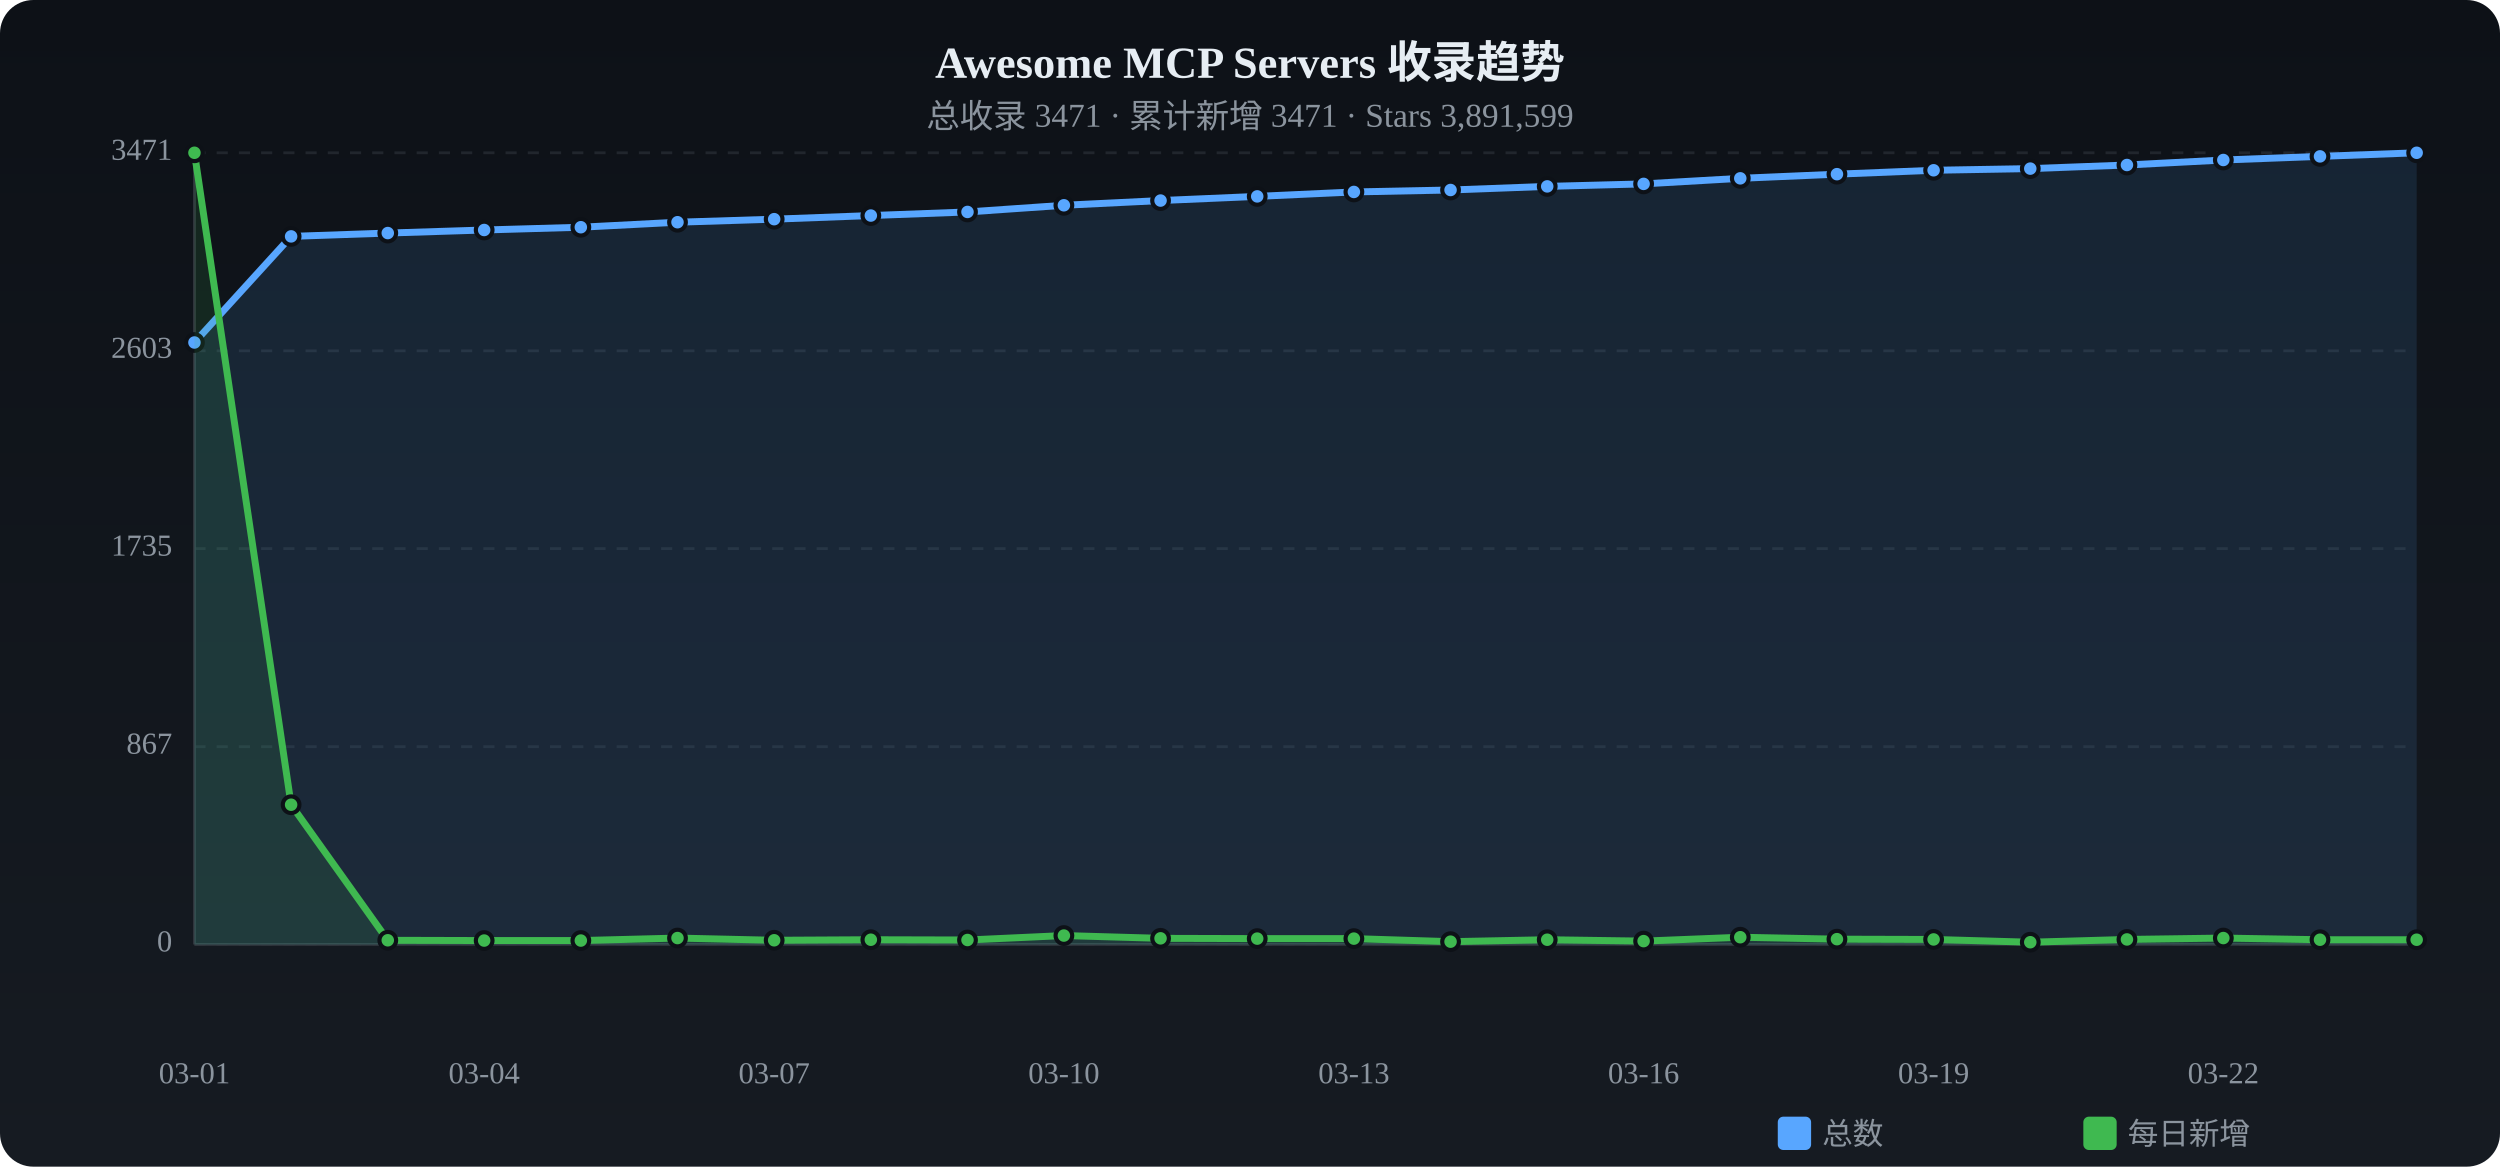
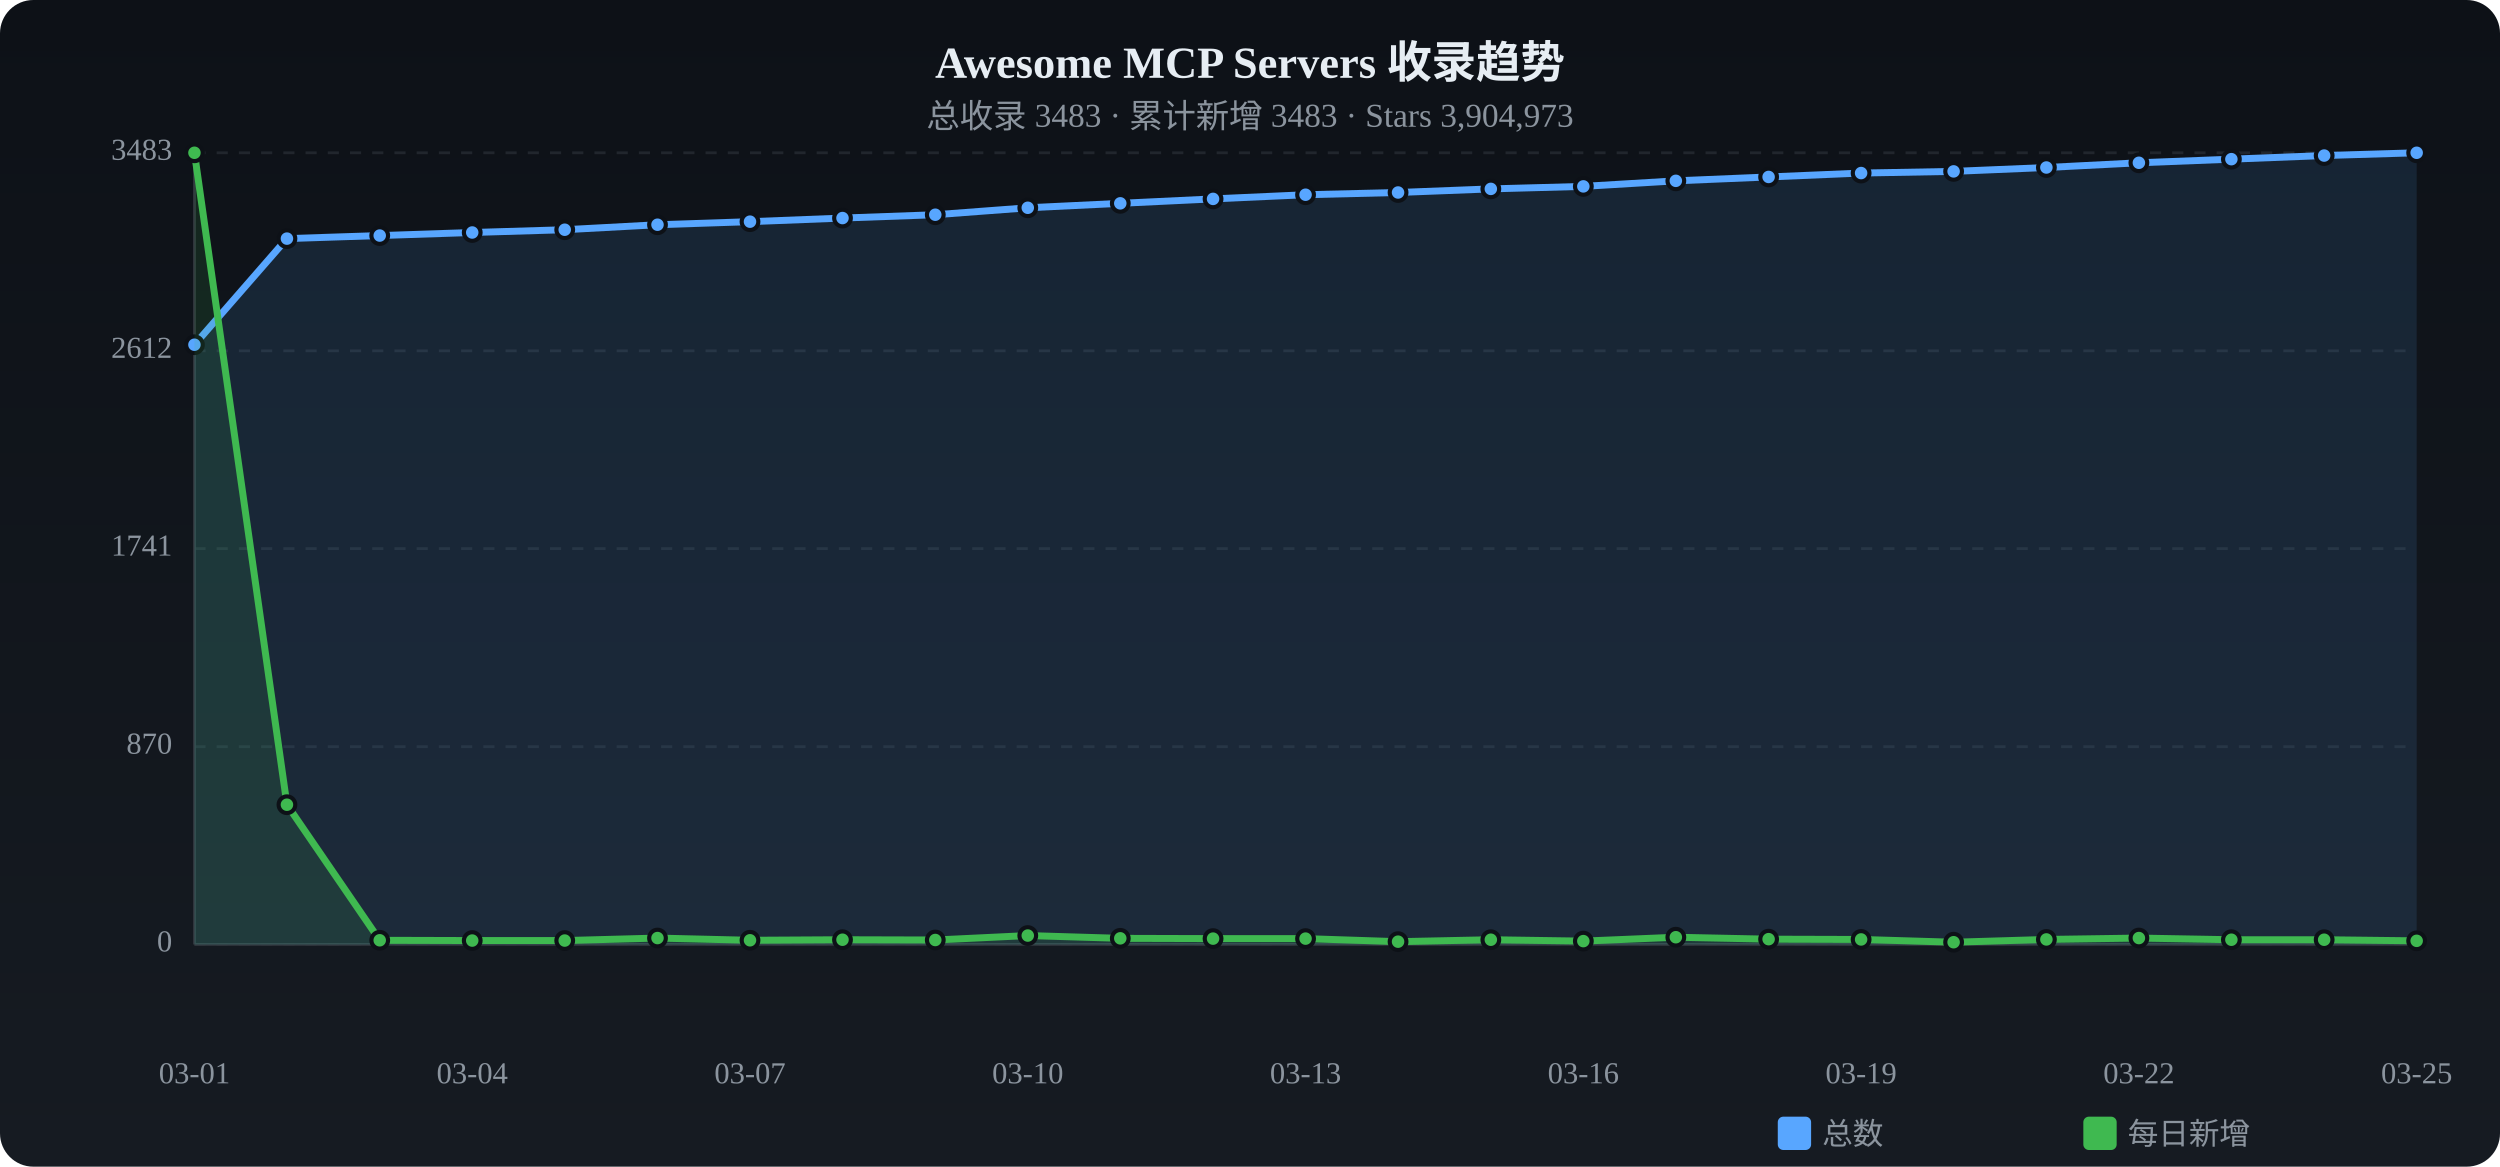
<svg xmlns="http://www.w3.org/2000/svg" viewBox="0 0 900 420" width="900" height="420">
  <defs>
    <linearGradient id="tbg" x1="0%" y1="0%" x2="0%" y2="100%">
      <stop offset="0%" stop-color="#0d1117" />
      <stop offset="100%" stop-color="#161b22" />
    </linearGradient>
  </defs>
  <rect width="900" height="420" rx="12" fill="url(#tbg)" />
  <text x="450.0" y="28" text-anchor="middle" fill="#e6edf3" font-size="16" font-weight="bold">Awesome MCP Servers 收录趋势</text>
-   <text x="450.0" y="46" text-anchor="middle" fill="#8b949e" font-size="12">总收录 3471 · 累计新增 3471 · Stars 3,891,599</text>
+   <text x="450.0" y="46" text-anchor="middle" fill="#8b949e" font-size="12">总收录 3483 · 累计新增 3483 · Stars 3,904,973</text>
  <text x="62" y="340.0" text-anchor="end" fill="#8b949e" font-size="11" dominant-baseline="middle">0</text>
  <line x1="70" y1="340.0" x2="870" y2="340.0" stroke="#21262d" stroke-dasharray="4 4" />
-   <text x="62" y="268.8" text-anchor="end" fill="#8b949e" font-size="11" dominant-baseline="middle">867</text>
+   <text x="62" y="268.8" text-anchor="end" fill="#8b949e" font-size="11" dominant-baseline="middle">870</text>
  <line x1="70" y1="268.8" x2="870" y2="268.8" stroke="#21262d" stroke-dasharray="4 4" />
-   <text x="62" y="197.5" text-anchor="end" fill="#8b949e" font-size="11" dominant-baseline="middle">1735</text>
+   <text x="62" y="197.5" text-anchor="end" fill="#8b949e" font-size="11" dominant-baseline="middle">1741</text>
  <line x1="70" y1="197.5" x2="870" y2="197.5" stroke="#21262d" stroke-dasharray="4 4" />
-   <text x="62" y="126.3" text-anchor="end" fill="#8b949e" font-size="11" dominant-baseline="middle">2603</text>
+   <text x="62" y="126.3" text-anchor="end" fill="#8b949e" font-size="11" dominant-baseline="middle">2612</text>
  <line x1="70" y1="126.3" x2="870" y2="126.3" stroke="#21262d" stroke-dasharray="4 4" />
-   <text x="62" y="55.0" text-anchor="end" fill="#8b949e" font-size="11" dominant-baseline="middle">3471</text>
+   <text x="62" y="55.0" text-anchor="end" fill="#8b949e" font-size="11" dominant-baseline="middle">3483</text>
  <line x1="70" y1="55.0" x2="870" y2="55.0" stroke="#21262d" stroke-dasharray="4 4" />
  <line x1="70" y1="55" x2="70" y2="340" stroke="#30363d" />
  <line x1="70" y1="340" x2="870" y2="340" stroke="#30363d" />
-   <path d="M70.0,123.3 L104.8,85.1 L139.6,83.9 L174.3,82.8 L209.1,81.8 L243.9,80.0 L278.7,78.9 L313.5,77.6 L348.3,76.3 L383.0,73.9 L417.8,72.2 L452.6,70.7 L487.4,69.1 L522.2,68.4 L557.0,67.1 L591.7,66.2 L626.5,64.2 L661.3,62.7 L696.1,61.3 L730.9,60.7 L765.7,59.4 L800.4,57.6 L835.2,56.3 L870.0,55.0 L870.0,340 L70.0,340 Z" fill="#58a6ff" opacity="0.12" />
-   <polyline points="70.0,123.3 104.8,85.1 139.6,83.9 174.3,82.8 209.1,81.8 243.9,80.0 278.7,78.9 313.5,77.6 348.3,76.3 383.0,73.9 417.8,72.2 452.6,70.7 487.4,69.1 522.2,68.4 557.0,67.1 591.7,66.2 626.5,64.2 661.3,62.7 696.1,61.3 730.9,60.7 765.7,59.4 800.4,57.6 835.2,56.3 870.0,55.0" fill="none" stroke="#58a6ff" stroke-width="2.5" stroke-linecap="round" stroke-linejoin="round" />
-   <circle cx="70.0" cy="123.3" r="3" fill="#58a6ff" stroke="#0d1117" stroke-width="1.5" />
-   <circle cx="104.8" cy="85.1" r="3" fill="#58a6ff" stroke="#0d1117" stroke-width="1.5" />
-   <circle cx="139.6" cy="83.9" r="3" fill="#58a6ff" stroke="#0d1117" stroke-width="1.5" />
-   <circle cx="174.3" cy="82.8" r="3" fill="#58a6ff" stroke="#0d1117" stroke-width="1.5" />
-   <circle cx="209.1" cy="81.8" r="3" fill="#58a6ff" stroke="#0d1117" stroke-width="1.5" />
-   <circle cx="243.9" cy="80.0" r="3" fill="#58a6ff" stroke="#0d1117" stroke-width="1.5" />
-   <circle cx="278.7" cy="78.9" r="3" fill="#58a6ff" stroke="#0d1117" stroke-width="1.5" />
-   <circle cx="313.5" cy="77.6" r="3" fill="#58a6ff" stroke="#0d1117" stroke-width="1.5" />
-   <circle cx="348.3" cy="76.3" r="3" fill="#58a6ff" stroke="#0d1117" stroke-width="1.5" />
-   <circle cx="383.0" cy="73.9" r="3" fill="#58a6ff" stroke="#0d1117" stroke-width="1.5" />
-   <circle cx="417.8" cy="72.2" r="3" fill="#58a6ff" stroke="#0d1117" stroke-width="1.5" />
-   <circle cx="452.6" cy="70.7" r="3" fill="#58a6ff" stroke="#0d1117" stroke-width="1.5" />
-   <circle cx="487.4" cy="69.1" r="3" fill="#58a6ff" stroke="#0d1117" stroke-width="1.5" />
-   <circle cx="522.2" cy="68.4" r="3" fill="#58a6ff" stroke="#0d1117" stroke-width="1.5" />
-   <circle cx="557.0" cy="67.1" r="3" fill="#58a6ff" stroke="#0d1117" stroke-width="1.5" />
-   <circle cx="591.7" cy="66.2" r="3" fill="#58a6ff" stroke="#0d1117" stroke-width="1.5" />
-   <circle cx="626.5" cy="64.2" r="3" fill="#58a6ff" stroke="#0d1117" stroke-width="1.5" />
-   <circle cx="661.3" cy="62.7" r="3" fill="#58a6ff" stroke="#0d1117" stroke-width="1.5" />
-   <circle cx="696.1" cy="61.3" r="3" fill="#58a6ff" stroke="#0d1117" stroke-width="1.5" />
-   <circle cx="730.9" cy="60.7" r="3" fill="#58a6ff" stroke="#0d1117" stroke-width="1.5" />
-   <circle cx="765.7" cy="59.4" r="3" fill="#58a6ff" stroke="#0d1117" stroke-width="1.5" />
-   <circle cx="800.4" cy="57.6" r="3" fill="#58a6ff" stroke="#0d1117" stroke-width="1.5" />
-   <circle cx="835.2" cy="56.3" r="3" fill="#58a6ff" stroke="#0d1117" stroke-width="1.5" />
+   <path d="M70.0,124.1 L103.3,85.9 L136.7,84.8 L170.0,83.7 L203.3,82.7 L236.7,80.9 L270.0,79.8 L303.3,78.5 L336.7,77.3 L370.0,74.8 L403.3,73.2 L436.7,71.6 L470.0,70.1 L503.3,69.3 L536.7,68.0 L570.0,67.1 L603.3,65.1 L636.7,63.7 L670.0,62.3 L703.3,61.7 L736.7,60.3 L770.0,58.6 L803.3,57.3 L836.7,56.0 L870.0,55.0 L870.0,340 L70.0,340 Z" fill="#58a6ff" opacity="0.12" />
+   <polyline points="70.0,124.1 103.3,85.9 136.7,84.8 170.0,83.7 203.3,82.7 236.7,80.9 270.0,79.8 303.3,78.5 336.7,77.3 370.0,74.8 403.3,73.2 436.7,71.6 470.0,70.1 503.3,69.3 536.7,68.0 570.0,67.1 603.3,65.1 636.7,63.7 670.0,62.3 703.3,61.7 736.7,60.3 770.0,58.6 803.3,57.3 836.7,56.0 870.0,55.0" fill="none" stroke="#58a6ff" stroke-width="2.5" stroke-linecap="round" stroke-linejoin="round" />
+   <circle cx="70.0" cy="124.1" r="3" fill="#58a6ff" stroke="#0d1117" stroke-width="1.5" />
+   <circle cx="103.3" cy="85.9" r="3" fill="#58a6ff" stroke="#0d1117" stroke-width="1.5" />
+   <circle cx="136.7" cy="84.8" r="3" fill="#58a6ff" stroke="#0d1117" stroke-width="1.5" />
+   <circle cx="170.0" cy="83.7" r="3" fill="#58a6ff" stroke="#0d1117" stroke-width="1.5" />
+   <circle cx="203.3" cy="82.7" r="3" fill="#58a6ff" stroke="#0d1117" stroke-width="1.5" />
+   <circle cx="236.7" cy="80.9" r="3" fill="#58a6ff" stroke="#0d1117" stroke-width="1.5" />
+   <circle cx="270.0" cy="79.8" r="3" fill="#58a6ff" stroke="#0d1117" stroke-width="1.5" />
+   <circle cx="303.3" cy="78.5" r="3" fill="#58a6ff" stroke="#0d1117" stroke-width="1.5" />
+   <circle cx="336.7" cy="77.3" r="3" fill="#58a6ff" stroke="#0d1117" stroke-width="1.5" />
+   <circle cx="370.0" cy="74.8" r="3" fill="#58a6ff" stroke="#0d1117" stroke-width="1.5" />
+   <circle cx="403.3" cy="73.2" r="3" fill="#58a6ff" stroke="#0d1117" stroke-width="1.5" />
+   <circle cx="436.7" cy="71.6" r="3" fill="#58a6ff" stroke="#0d1117" stroke-width="1.5" />
+   <circle cx="470.0" cy="70.1" r="3" fill="#58a6ff" stroke="#0d1117" stroke-width="1.5" />
+   <circle cx="503.3" cy="69.3" r="3" fill="#58a6ff" stroke="#0d1117" stroke-width="1.5" />
+   <circle cx="536.7" cy="68.0" r="3" fill="#58a6ff" stroke="#0d1117" stroke-width="1.5" />
+   <circle cx="570.0" cy="67.1" r="3" fill="#58a6ff" stroke="#0d1117" stroke-width="1.5" />
+   <circle cx="603.3" cy="65.1" r="3" fill="#58a6ff" stroke="#0d1117" stroke-width="1.5" />
+   <circle cx="636.7" cy="63.7" r="3" fill="#58a6ff" stroke="#0d1117" stroke-width="1.5" />
+   <circle cx="670.0" cy="62.3" r="3" fill="#58a6ff" stroke="#0d1117" stroke-width="1.5" />
+   <circle cx="703.3" cy="61.7" r="3" fill="#58a6ff" stroke="#0d1117" stroke-width="1.5" />
+   <circle cx="736.7" cy="60.3" r="3" fill="#58a6ff" stroke="#0d1117" stroke-width="1.5" />
+   <circle cx="770.0" cy="58.6" r="3" fill="#58a6ff" stroke="#0d1117" stroke-width="1.5" />
+   <circle cx="803.3" cy="57.3" r="3" fill="#58a6ff" stroke="#0d1117" stroke-width="1.5" />
+   <circle cx="836.7" cy="56.0" r="3" fill="#58a6ff" stroke="#0d1117" stroke-width="1.5" />
  <circle cx="870.0" cy="55.0" r="3" fill="#58a6ff" stroke="#0d1117" stroke-width="1.5" />
-   <path d="M70.0,55.0 L104.8,289.7 L139.6,338.5 L174.3,338.6 L209.1,338.6 L243.9,337.7 L278.7,338.5 L313.5,338.3 L348.3,338.4 L383.0,336.8 L417.8,337.8 L452.6,337.9 L487.4,337.9 L522.2,339.0 L557.0,338.3 L591.7,338.8 L626.5,337.4 L661.3,338.1 L696.1,338.2 L730.9,339.2 L765.7,338.2 L800.4,337.7 L835.2,338.3 L870.0,338.3 L870.0,340 L70.0,340 Z" fill="#3fb950" opacity="0.12" />
-   <polyline points="70.0,55.0 104.8,289.7 139.6,338.5 174.3,338.6 209.1,338.6 243.9,337.7 278.7,338.5 313.5,338.3 348.3,338.4 383.0,336.8 417.8,337.8 452.6,337.9 487.4,337.9 522.2,339.0 557.0,338.3 591.7,338.8 626.5,337.4 661.3,338.1 696.1,338.2 730.9,339.2 765.7,338.2 800.4,337.7 835.2,338.3 870.0,338.3" fill="none" stroke="#3fb950" stroke-width="2.5" stroke-linecap="round" stroke-linejoin="round" />
+   <path d="M70.0,55.0 L103.3,289.7 L136.7,338.5 L170.0,338.6 L203.3,338.6 L236.7,337.7 L270.0,338.5 L303.3,338.3 L336.7,338.4 L370.0,336.8 L403.3,337.8 L436.7,337.9 L470.0,337.9 L503.3,339.0 L536.7,338.3 L570.0,338.8 L603.3,337.4 L636.7,338.1 L670.0,338.2 L703.3,339.2 L736.7,338.2 L770.0,337.7 L803.3,338.3 L836.7,338.3 L870.0,338.7 L870.0,340 L70.0,340 Z" fill="#3fb950" opacity="0.12" />
+   <polyline points="70.0,55.0 103.3,289.7 136.7,338.5 170.0,338.6 203.3,338.6 236.7,337.7 270.0,338.5 303.3,338.3 336.7,338.4 370.0,336.8 403.3,337.8 436.7,337.9 470.0,337.9 503.3,339.0 536.7,338.3 570.0,338.8 603.3,337.4 636.7,338.1 670.0,338.2 703.3,339.2 736.7,338.2 770.0,337.7 803.3,338.3 836.7,338.3 870.0,338.7" fill="none" stroke="#3fb950" stroke-width="2.5" stroke-linecap="round" stroke-linejoin="round" />
  <circle cx="70.0" cy="55.0" r="3" fill="#3fb950" stroke="#0d1117" stroke-width="1.5" />
-   <circle cx="104.8" cy="289.7" r="3" fill="#3fb950" stroke="#0d1117" stroke-width="1.5" />
-   <circle cx="139.6" cy="338.5" r="3" fill="#3fb950" stroke="#0d1117" stroke-width="1.5" />
-   <circle cx="174.3" cy="338.6" r="3" fill="#3fb950" stroke="#0d1117" stroke-width="1.5" />
-   <circle cx="209.1" cy="338.6" r="3" fill="#3fb950" stroke="#0d1117" stroke-width="1.5" />
-   <circle cx="243.9" cy="337.7" r="3" fill="#3fb950" stroke="#0d1117" stroke-width="1.5" />
-   <circle cx="278.7" cy="338.5" r="3" fill="#3fb950" stroke="#0d1117" stroke-width="1.5" />
-   <circle cx="313.5" cy="338.3" r="3" fill="#3fb950" stroke="#0d1117" stroke-width="1.5" />
-   <circle cx="348.3" cy="338.4" r="3" fill="#3fb950" stroke="#0d1117" stroke-width="1.5" />
-   <circle cx="383.0" cy="336.8" r="3" fill="#3fb950" stroke="#0d1117" stroke-width="1.5" />
-   <circle cx="417.8" cy="337.8" r="3" fill="#3fb950" stroke="#0d1117" stroke-width="1.5" />
-   <circle cx="452.6" cy="337.9" r="3" fill="#3fb950" stroke="#0d1117" stroke-width="1.5" />
-   <circle cx="487.4" cy="337.9" r="3" fill="#3fb950" stroke="#0d1117" stroke-width="1.5" />
-   <circle cx="522.2" cy="339.0" r="3" fill="#3fb950" stroke="#0d1117" stroke-width="1.5" />
-   <circle cx="557.0" cy="338.3" r="3" fill="#3fb950" stroke="#0d1117" stroke-width="1.5" />
-   <circle cx="591.7" cy="338.8" r="3" fill="#3fb950" stroke="#0d1117" stroke-width="1.5" />
-   <circle cx="626.5" cy="337.4" r="3" fill="#3fb950" stroke="#0d1117" stroke-width="1.5" />
-   <circle cx="661.3" cy="338.1" r="3" fill="#3fb950" stroke="#0d1117" stroke-width="1.5" />
-   <circle cx="696.1" cy="338.2" r="3" fill="#3fb950" stroke="#0d1117" stroke-width="1.5" />
-   <circle cx="730.9" cy="339.2" r="3" fill="#3fb950" stroke="#0d1117" stroke-width="1.5" />
-   <circle cx="765.7" cy="338.2" r="3" fill="#3fb950" stroke="#0d1117" stroke-width="1.5" />
-   <circle cx="800.4" cy="337.7" r="3" fill="#3fb950" stroke="#0d1117" stroke-width="1.5" />
-   <circle cx="835.2" cy="338.3" r="3" fill="#3fb950" stroke="#0d1117" stroke-width="1.5" />
-   <circle cx="870.0" cy="338.3" r="3" fill="#3fb950" stroke="#0d1117" stroke-width="1.5" />
+   <circle cx="103.3" cy="289.7" r="3" fill="#3fb950" stroke="#0d1117" stroke-width="1.5" />
+   <circle cx="136.7" cy="338.5" r="3" fill="#3fb950" stroke="#0d1117" stroke-width="1.5" />
+   <circle cx="170.0" cy="338.6" r="3" fill="#3fb950" stroke="#0d1117" stroke-width="1.5" />
+   <circle cx="203.3" cy="338.6" r="3" fill="#3fb950" stroke="#0d1117" stroke-width="1.5" />
+   <circle cx="236.7" cy="337.7" r="3" fill="#3fb950" stroke="#0d1117" stroke-width="1.5" />
+   <circle cx="270.0" cy="338.5" r="3" fill="#3fb950" stroke="#0d1117" stroke-width="1.5" />
+   <circle cx="303.3" cy="338.3" r="3" fill="#3fb950" stroke="#0d1117" stroke-width="1.5" />
+   <circle cx="336.7" cy="338.4" r="3" fill="#3fb950" stroke="#0d1117" stroke-width="1.5" />
+   <circle cx="370.0" cy="336.8" r="3" fill="#3fb950" stroke="#0d1117" stroke-width="1.5" />
+   <circle cx="403.3" cy="337.8" r="3" fill="#3fb950" stroke="#0d1117" stroke-width="1.5" />
+   <circle cx="436.7" cy="337.9" r="3" fill="#3fb950" stroke="#0d1117" stroke-width="1.5" />
+   <circle cx="470.0" cy="337.9" r="3" fill="#3fb950" stroke="#0d1117" stroke-width="1.5" />
+   <circle cx="503.3" cy="339.0" r="3" fill="#3fb950" stroke="#0d1117" stroke-width="1.5" />
+   <circle cx="536.7" cy="338.3" r="3" fill="#3fb950" stroke="#0d1117" stroke-width="1.5" />
+   <circle cx="570.0" cy="338.8" r="3" fill="#3fb950" stroke="#0d1117" stroke-width="1.5" />
+   <circle cx="603.3" cy="337.4" r="3" fill="#3fb950" stroke="#0d1117" stroke-width="1.5" />
+   <circle cx="636.7" cy="338.1" r="3" fill="#3fb950" stroke="#0d1117" stroke-width="1.5" />
+   <circle cx="670.0" cy="338.2" r="3" fill="#3fb950" stroke="#0d1117" stroke-width="1.5" />
+   <circle cx="703.3" cy="339.2" r="3" fill="#3fb950" stroke="#0d1117" stroke-width="1.5" />
+   <circle cx="736.7" cy="338.2" r="3" fill="#3fb950" stroke="#0d1117" stroke-width="1.5" />
+   <circle cx="770.0" cy="337.7" r="3" fill="#3fb950" stroke="#0d1117" stroke-width="1.5" />
+   <circle cx="803.3" cy="338.3" r="3" fill="#3fb950" stroke="#0d1117" stroke-width="1.5" />
+   <circle cx="836.7" cy="338.3" r="3" fill="#3fb950" stroke="#0d1117" stroke-width="1.5" />
+   <circle cx="870.0" cy="338.7" r="3" fill="#3fb950" stroke="#0d1117" stroke-width="1.5" />
  <text x="70.0" y="390" text-anchor="middle" fill="#8b949e" font-size="11">03-01</text>
-   <text x="174.3" y="390" text-anchor="middle" fill="#8b949e" font-size="11">03-04</text>
-   <text x="278.7" y="390" text-anchor="middle" fill="#8b949e" font-size="11">03-07</text>
-   <text x="383.0" y="390" text-anchor="middle" fill="#8b949e" font-size="11">03-10</text>
-   <text x="487.4" y="390" text-anchor="middle" fill="#8b949e" font-size="11">03-13</text>
-   <text x="591.7" y="390" text-anchor="middle" fill="#8b949e" font-size="11">03-16</text>
-   <text x="696.1" y="390" text-anchor="middle" fill="#8b949e" font-size="11">03-19</text>
-   <text x="800.4" y="390" text-anchor="middle" fill="#8b949e" font-size="11">03-22</text>
+   <text x="170.0" y="390" text-anchor="middle" fill="#8b949e" font-size="11">03-04</text>
+   <text x="270.0" y="390" text-anchor="middle" fill="#8b949e" font-size="11">03-07</text>
+   <text x="370.0" y="390" text-anchor="middle" fill="#8b949e" font-size="11">03-10</text>
+   <text x="470.0" y="390" text-anchor="middle" fill="#8b949e" font-size="11">03-13</text>
+   <text x="570.0" y="390" text-anchor="middle" fill="#8b949e" font-size="11">03-16</text>
+   <text x="670.0" y="390" text-anchor="middle" fill="#8b949e" font-size="11">03-19</text>
+   <text x="770.0" y="390" text-anchor="middle" fill="#8b949e" font-size="11">03-22</text>
+   <text x="870.0" y="390" text-anchor="middle" fill="#8b949e" font-size="11">03-25</text>
  <rect x="640" y="402" width="12" height="12" rx="2" fill="#58a6ff" />
  <text x="656" y="412" fill="#8b949e" font-size="11">总数</text>
  <rect x="750" y="402" width="12" height="12" rx="2" fill="#3fb950" />
  <text x="766" y="412" fill="#8b949e" font-size="11">每日新增</text>
</svg>
